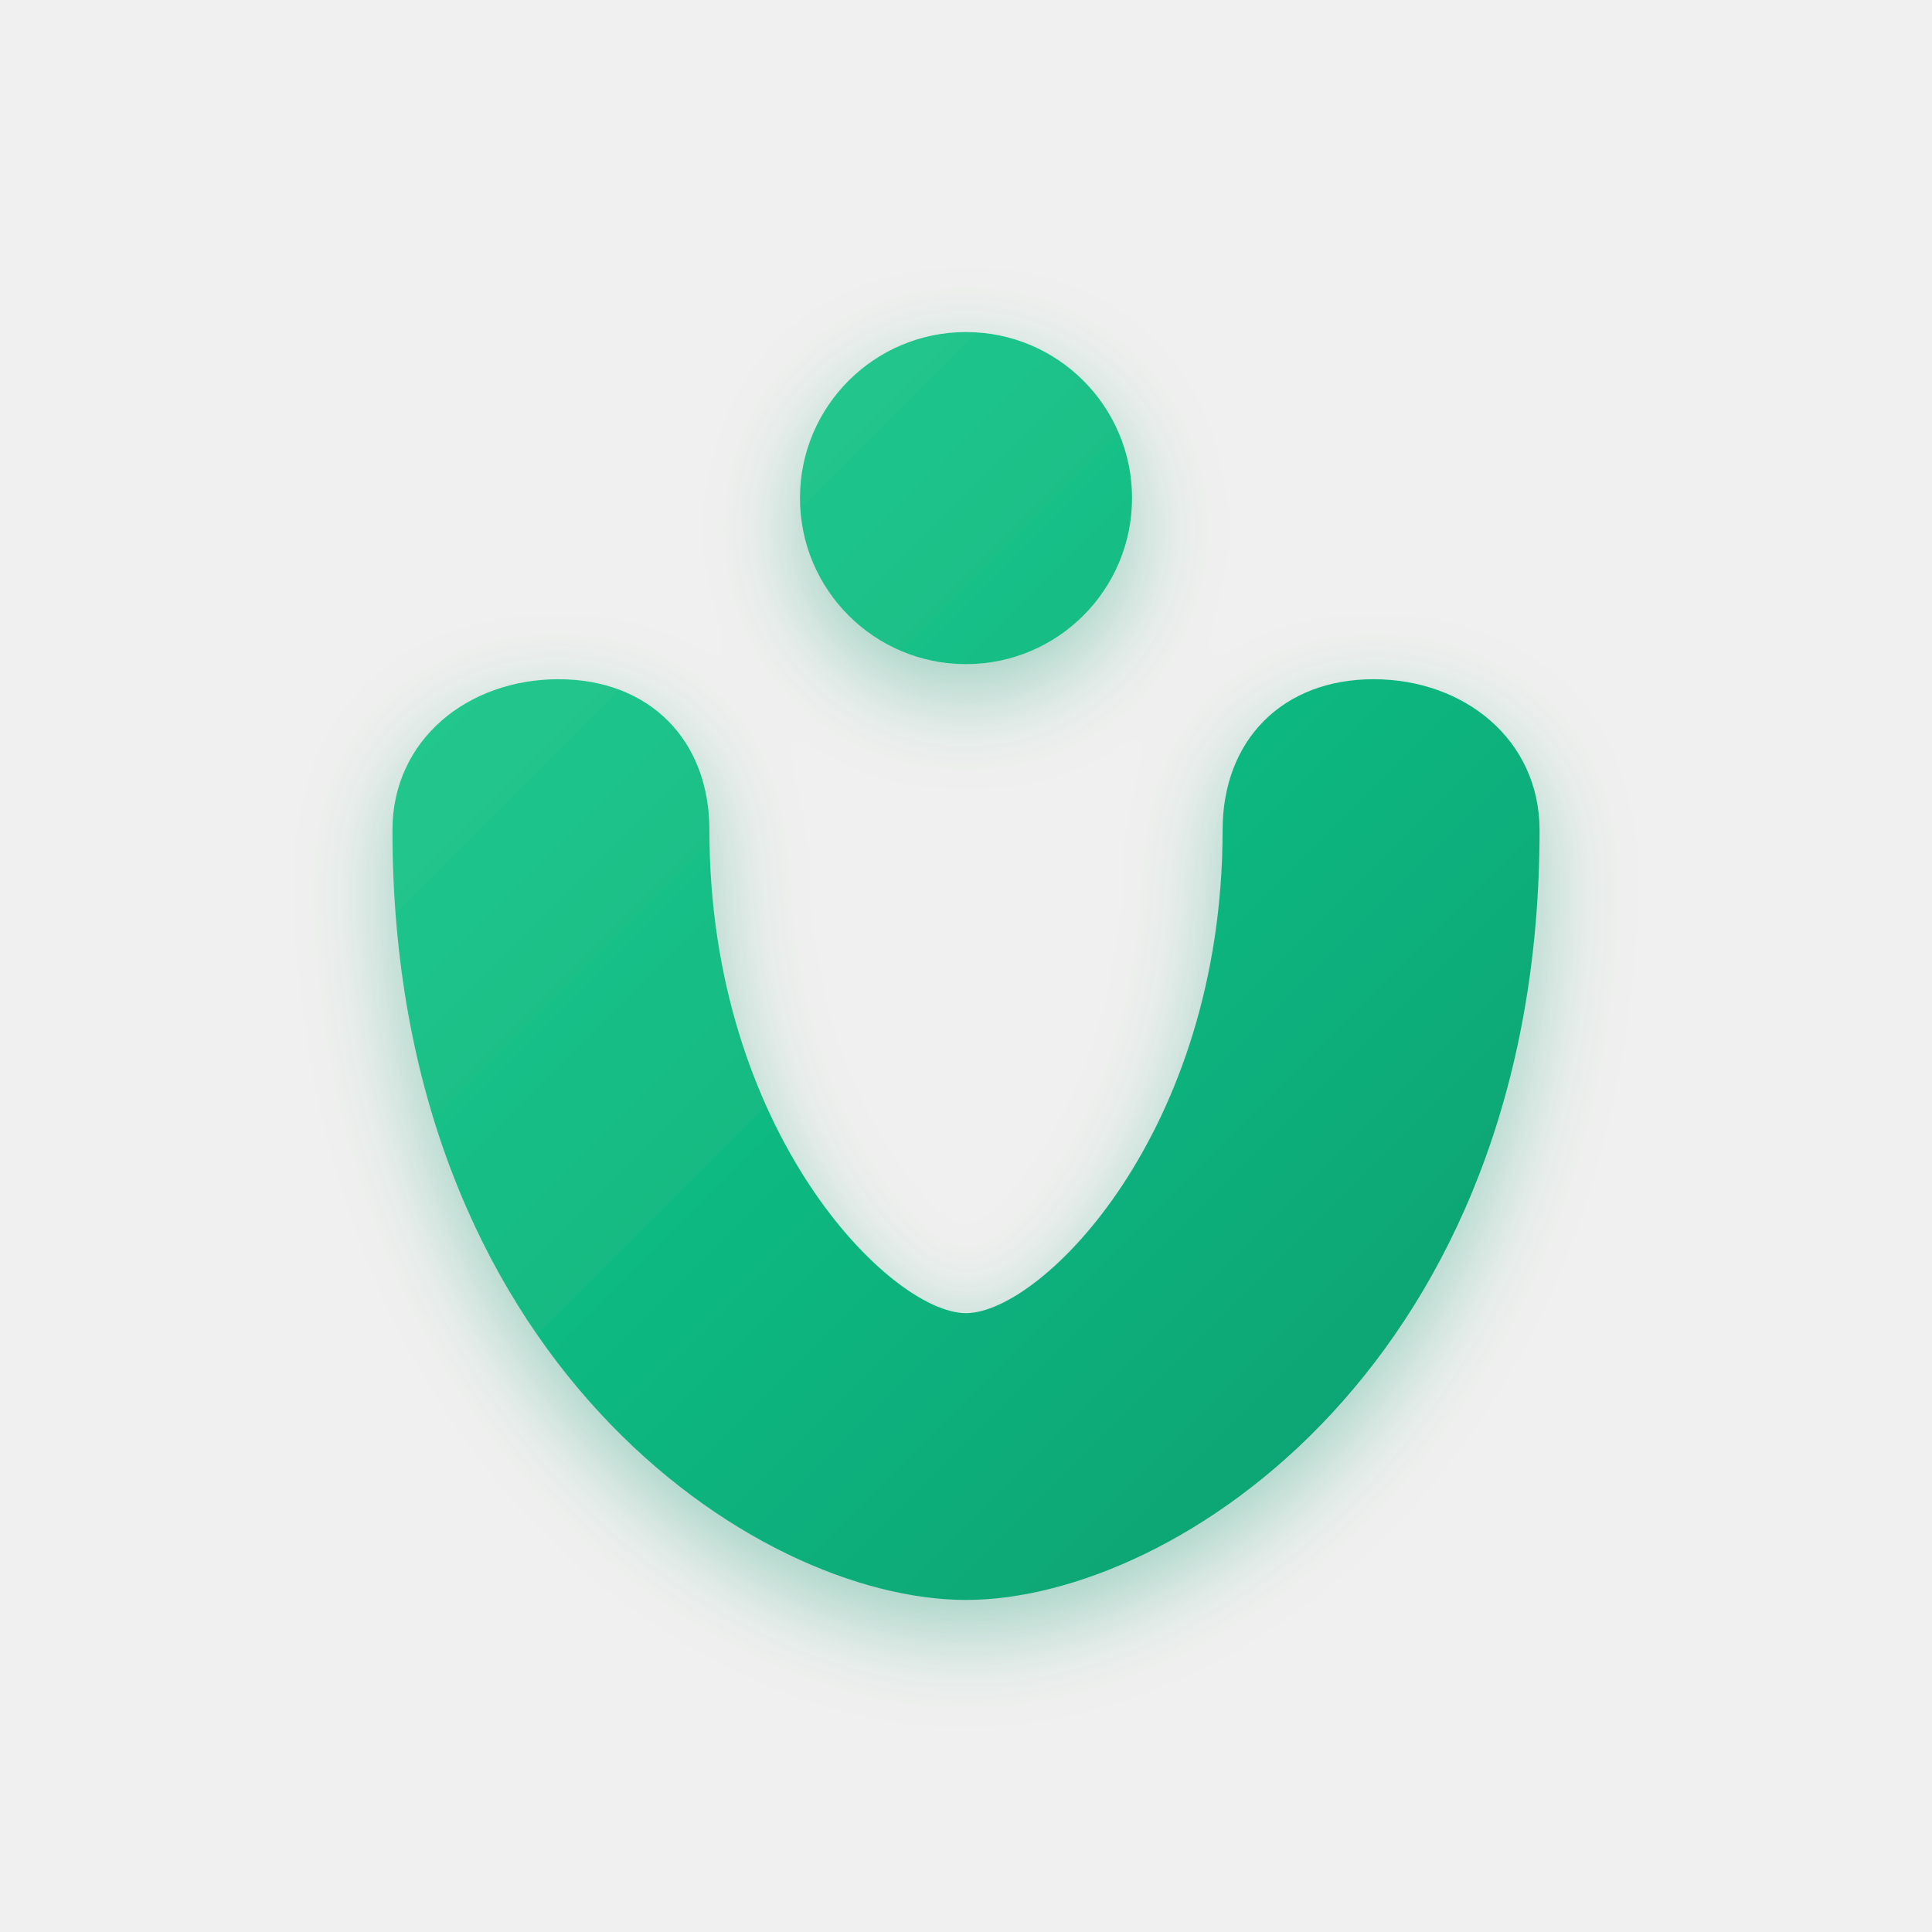
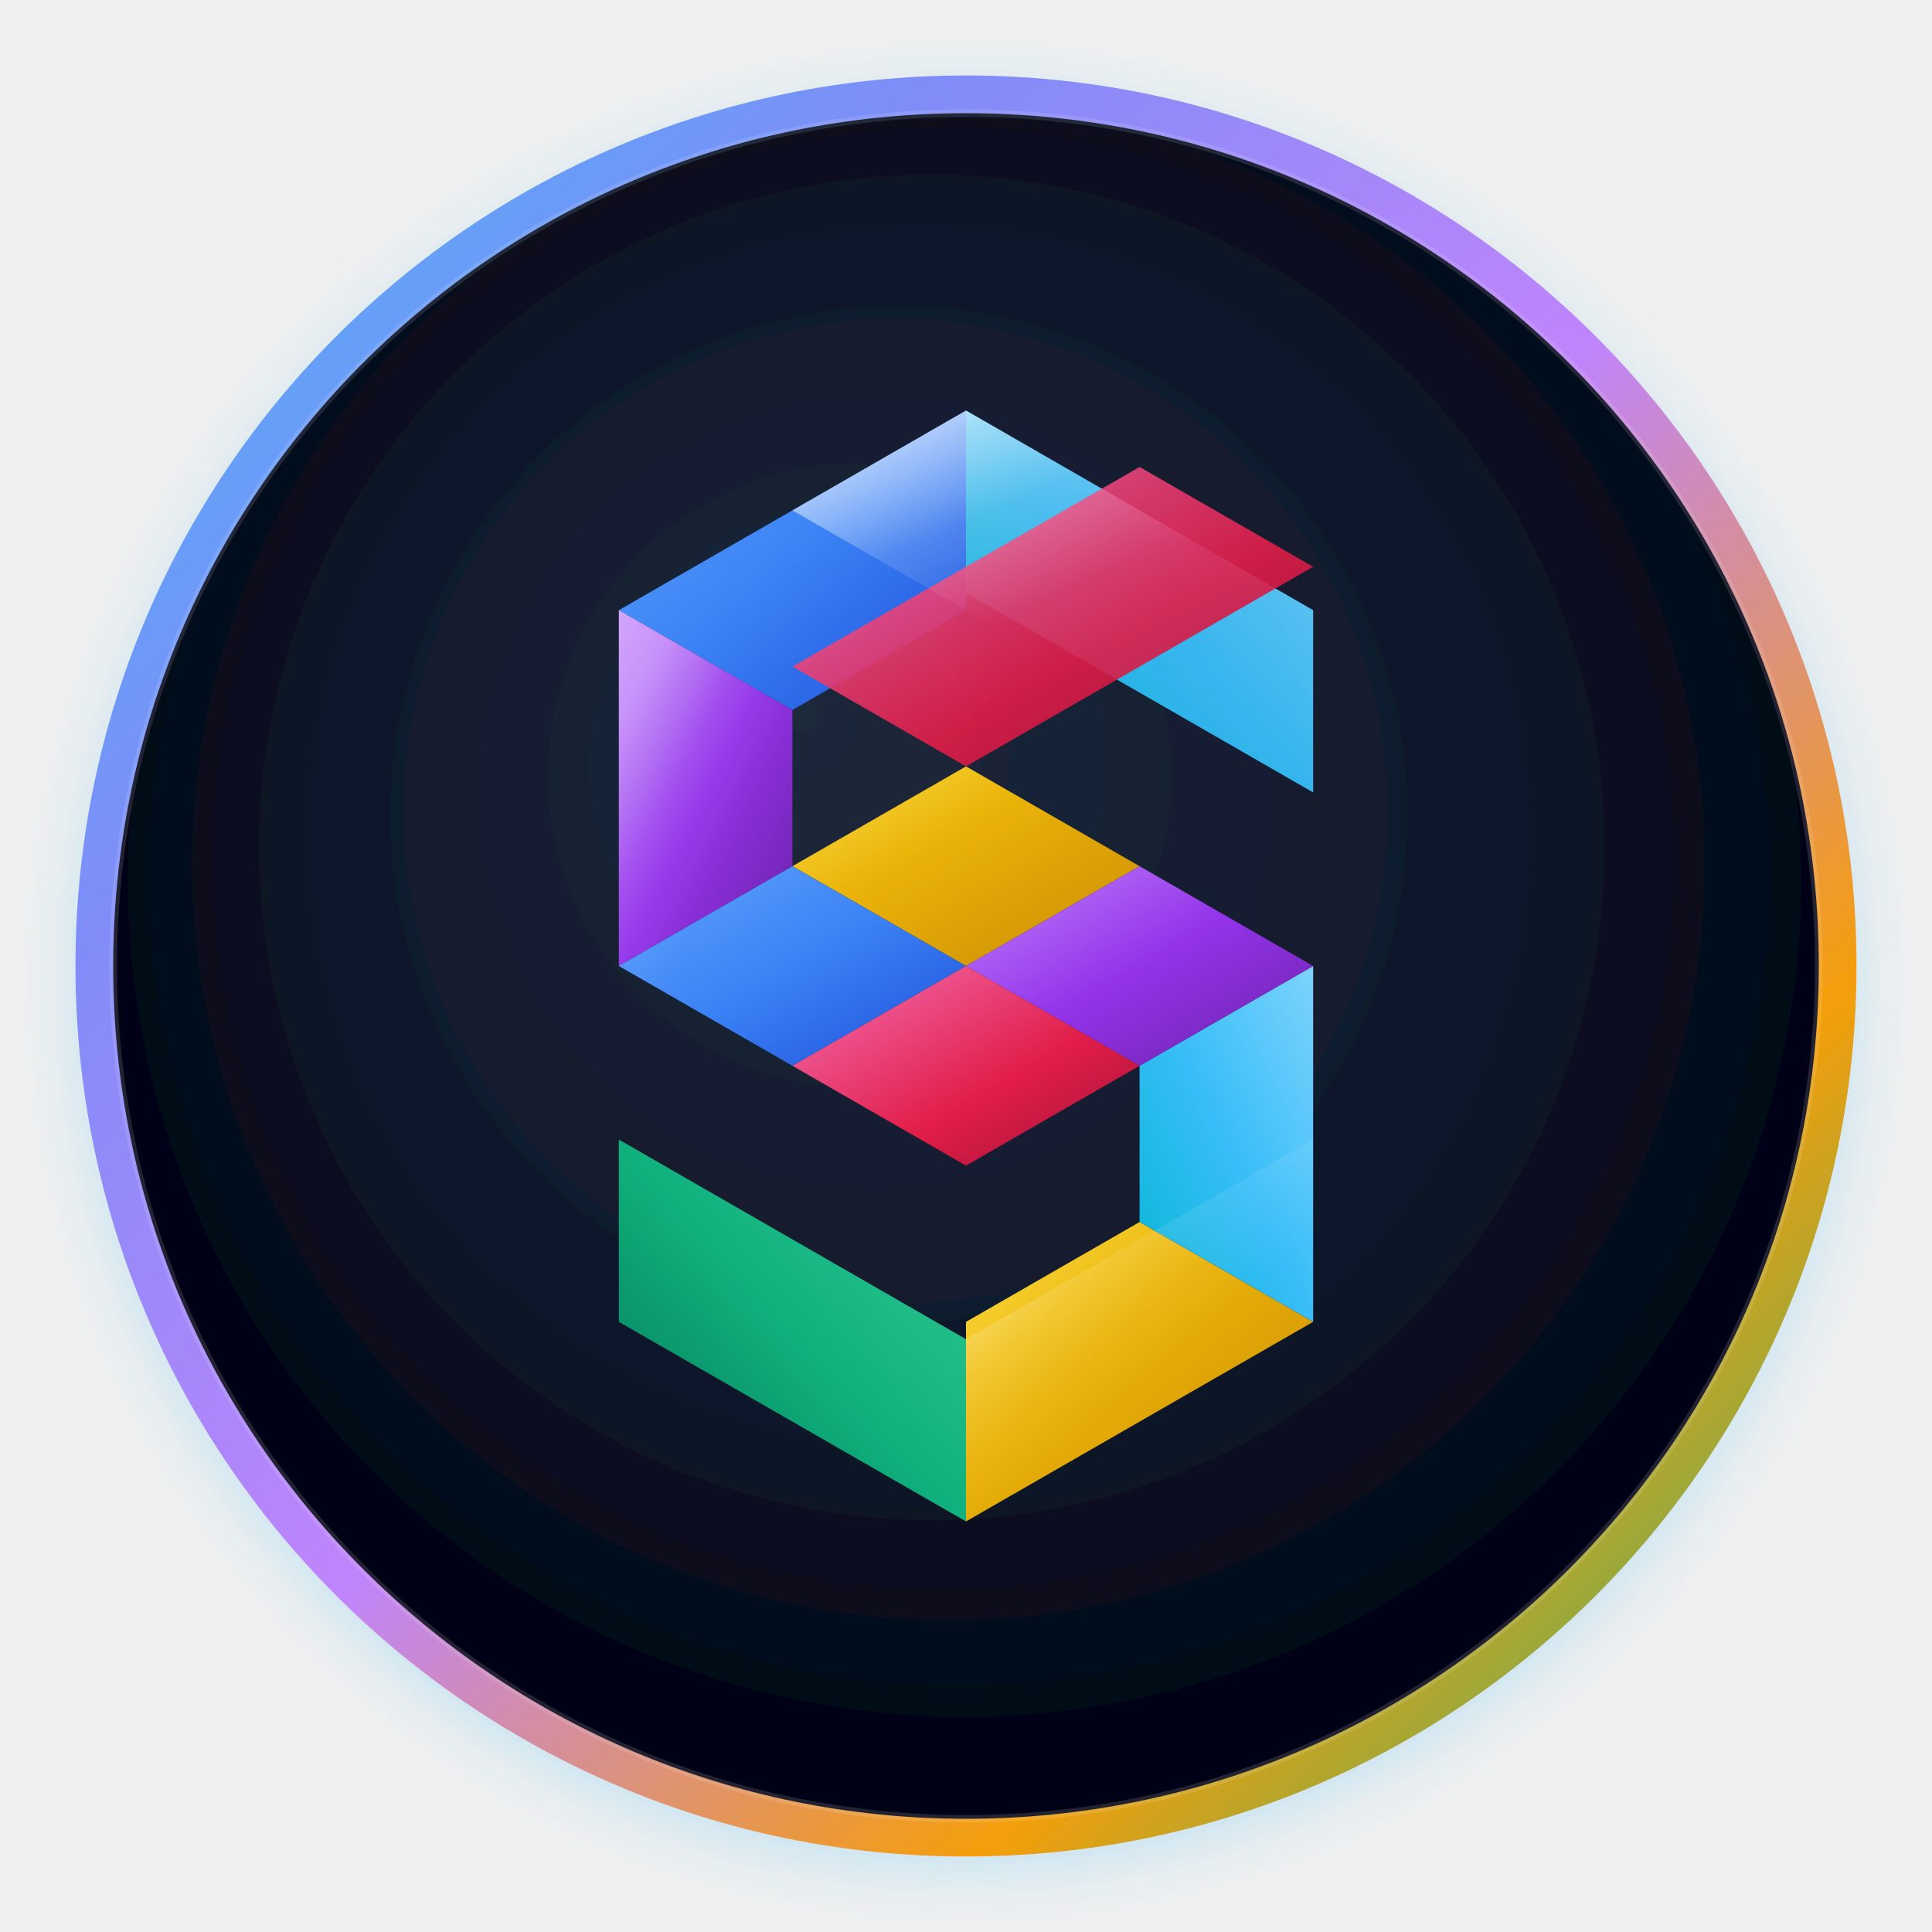
<svg xmlns="http://www.w3.org/2000/svg" viewBox="0 0 512 512" fill="none">
  <defs>
-     <linearGradient id="emeraldGrad" x1="64" y1="64" x2="448" y2="448" gradientUnits="userSpaceOnUse">
+     <radialGradient id="bgGrad" cx="50%" cy="45%" r="50%" fx="40%" fy="35%">
+       <stop offset="0%" stop-color="#1e293b" />
+       <stop offset="70%" stop-color="#0f172a" />
+       <stop offset="100%" stop-color="#020617" />
+     </radialGradient>
+     <linearGradient id="rimGrad" x1="0%" y1="0%" x2="100%" y2="100%">
+       <stop offset="0%" stop-color="#38bdf8" />
+       <stop offset="25%" stop-color="#818cf8" />
+       <stop offset="50%" stop-color="#c084fc" />
+       <stop offset="75%" stop-color="#f59e0b" />
+       <stop offset="100%" stop-color="#10b981" />
+     </linearGradient>
+     <linearGradient id="goldFacet" x1="0%" y1="0%" x2="100%" y2="100%">
+       <stop offset="0%" stop-color="#fde047" />
+       <stop offset="40%" stop-color="#eab308" />
+       <stop offset="100%" stop-color="#ca8a04" />
+     </linearGradient>
+     <linearGradient id="cyanFacet" x1="0%" y1="100%" x2="100%" y2="0%">
+       <stop offset="0%" stop-color="#06b6d4" />
+       <stop offset="50%" stop-color="#38bdf8" />
+       <stop offset="100%" stop-color="#7dd3fc" />
+     </linearGradient>
+     <linearGradient id="purpleFacet" x1="0%" y1="0%" x2="100%" y2="100%">
+       <stop offset="0%" stop-color="#c084fc" />
+       <stop offset="50%" stop-color="#9333ea" />
+       <stop offset="100%" stop-color="#6b21a8" />
+     </linearGradient>
+     <linearGradient id="emeraldFacet" x1="100%" y1="0%" x2="0%" y2="100%">
      <stop offset="0%" stop-color="#34d399" />
      <stop offset="50%" stop-color="#10b981" />
-       <stop offset="100%" stop-color="#059669" />
+       <stop offset="100%" stop-color="#047857" />
    </linearGradient>
-     <filter id="subtleGlow" x="-20%" y="-20%" width="140%" height="140%" filterUnits="userSpaceOnUse">
-       <feDropShadow dx="0" dy="8" stdDeviation="12" flood-color="#059669" flood-opacity="0.35" />
+     <linearGradient id="roseFacet" x1="0%" y1="0%" x2="100%" y2="100%">
+       <stop offset="0%" stop-color="#f472b6" />
+       <stop offset="60%" stop-color="#e11d48" />
+       <stop offset="100%" stop-color="#9f1239" />
+     </linearGradient>
+     <linearGradient id="blueFacet" x1="0%" y1="0%" x2="100%" y2="100%">
+       <stop offset="0%" stop-color="#60a5fa" />
+       <stop offset="50%" stop-color="#3b82f6" />
+       <stop offset="100%" stop-color="#1d4ed8" />
+     </linearGradient>
+     <linearGradient id="specularGlint" x1="20%" y1="10%" x2="80%" y2="90%">
+       <stop offset="0%" stop-color="#ffffff" stop-opacity="0.8" />
+       <stop offset="30%" stop-color="#ffffff" stop-opacity="0.2" />
+       <stop offset="60%" stop-color="#ffffff" stop-opacity="0" />
+     </linearGradient>
+     <filter id="shadowFilter" x="-20%" y="-20%" width="140%" height="140%" filterUnits="userSpaceOnUse">
+       <feDropShadow dx="0" dy="12" stdDeviation="16" flood-color="#000000" flood-opacity="0.6" />
+       <feDropShadow dx="0" dy="4" stdDeviation="8" flood-color="#38bdf8" flood-opacity="0.25" />
    </filter>
  </defs>
-   <g filter="url(#subtleGlow)">
-     <path d="M104 220 C104 360, 200 424, 256 424 C312 424, 408 360, 408 220 C408 196, 388 180, 364 180 C340 180, 324 196, 324 220 C324 300, 276 348, 256 348 C236 348, 188 300, 188 220 C188 196, 172 180, 148 180 C124 180, 104 196, 104 220 Z" fill="url(#emeraldGrad)" />
-     <circle cx="256" cy="132" r="44" fill="url(#emeraldGrad)" />
+   <g filter="url(#shadowFilter)">
+     <circle cx="256" cy="256" r="236" fill="url(#rimGrad)" />
+     <circle cx="256" cy="256" r="226" fill="url(#bgGrad)" />
+     <circle cx="256" cy="256" r="226" stroke="#ffffff" stroke-opacity="0.12" stroke-width="2" />
+   </g>
+   <g id="emblem" transform="translate(256, 256) scale(1.15) translate(-256, -256)">
+     <path d="M256 128 L336 174 L336 216 L256 170 Z" fill="url(#cyanFacet)" opacity="0.95" />
+     <path d="M256 128 L176 174 L216 197 L256 174 Z" fill="url(#blueFacet)" />
+     <path d="M176 174 L176 256 L216 233 L216 197 Z" fill="url(#purpleFacet)" />
+     <path d="M216 233 L256 256 L296 233 L256 210 Z" fill="url(#goldFacet)" />
+     <path d="M256 210 L336 164 L296 141 L216 187 Z" fill="url(#roseFacet)" opacity="0.9" />
+     <path d="M256 384 L176 338 L176 296 L256 342 Z" fill="url(#emeraldFacet)" opacity="0.95" />
+     <path d="M256 384 L336 338 L296 315 L256 338 Z" fill="url(#goldFacet)" />
+     <path d="M336 338 L336 256 L296 279 L296 315 Z" fill="url(#cyanFacet)" />
+     <path d="M256 256 L296 279 L336 256 L296 233 Z" fill="url(#purpleFacet)" />
+     <path d="M256 256 L216 279 L176 256 L216 233 Z" fill="url(#blueFacet)" />
+     <path d="M216 279 L256 302 L296 279 L256 256 Z" fill="url(#roseFacet)" />
+     <path d="M256 128 L336 174 L296 197 L216 151 Z" fill="url(#specularGlint)" opacity="0.75" />
+     <path d="M176 174 L216 197 L216 279 L176 256 Z" fill="url(#specularGlint)" opacity="0.35" />
+     <path d="M256 342 L336 296 L336 338 L256 384 Z" fill="url(#specularGlint)" opacity="0.5" />
  </g>
</svg>
